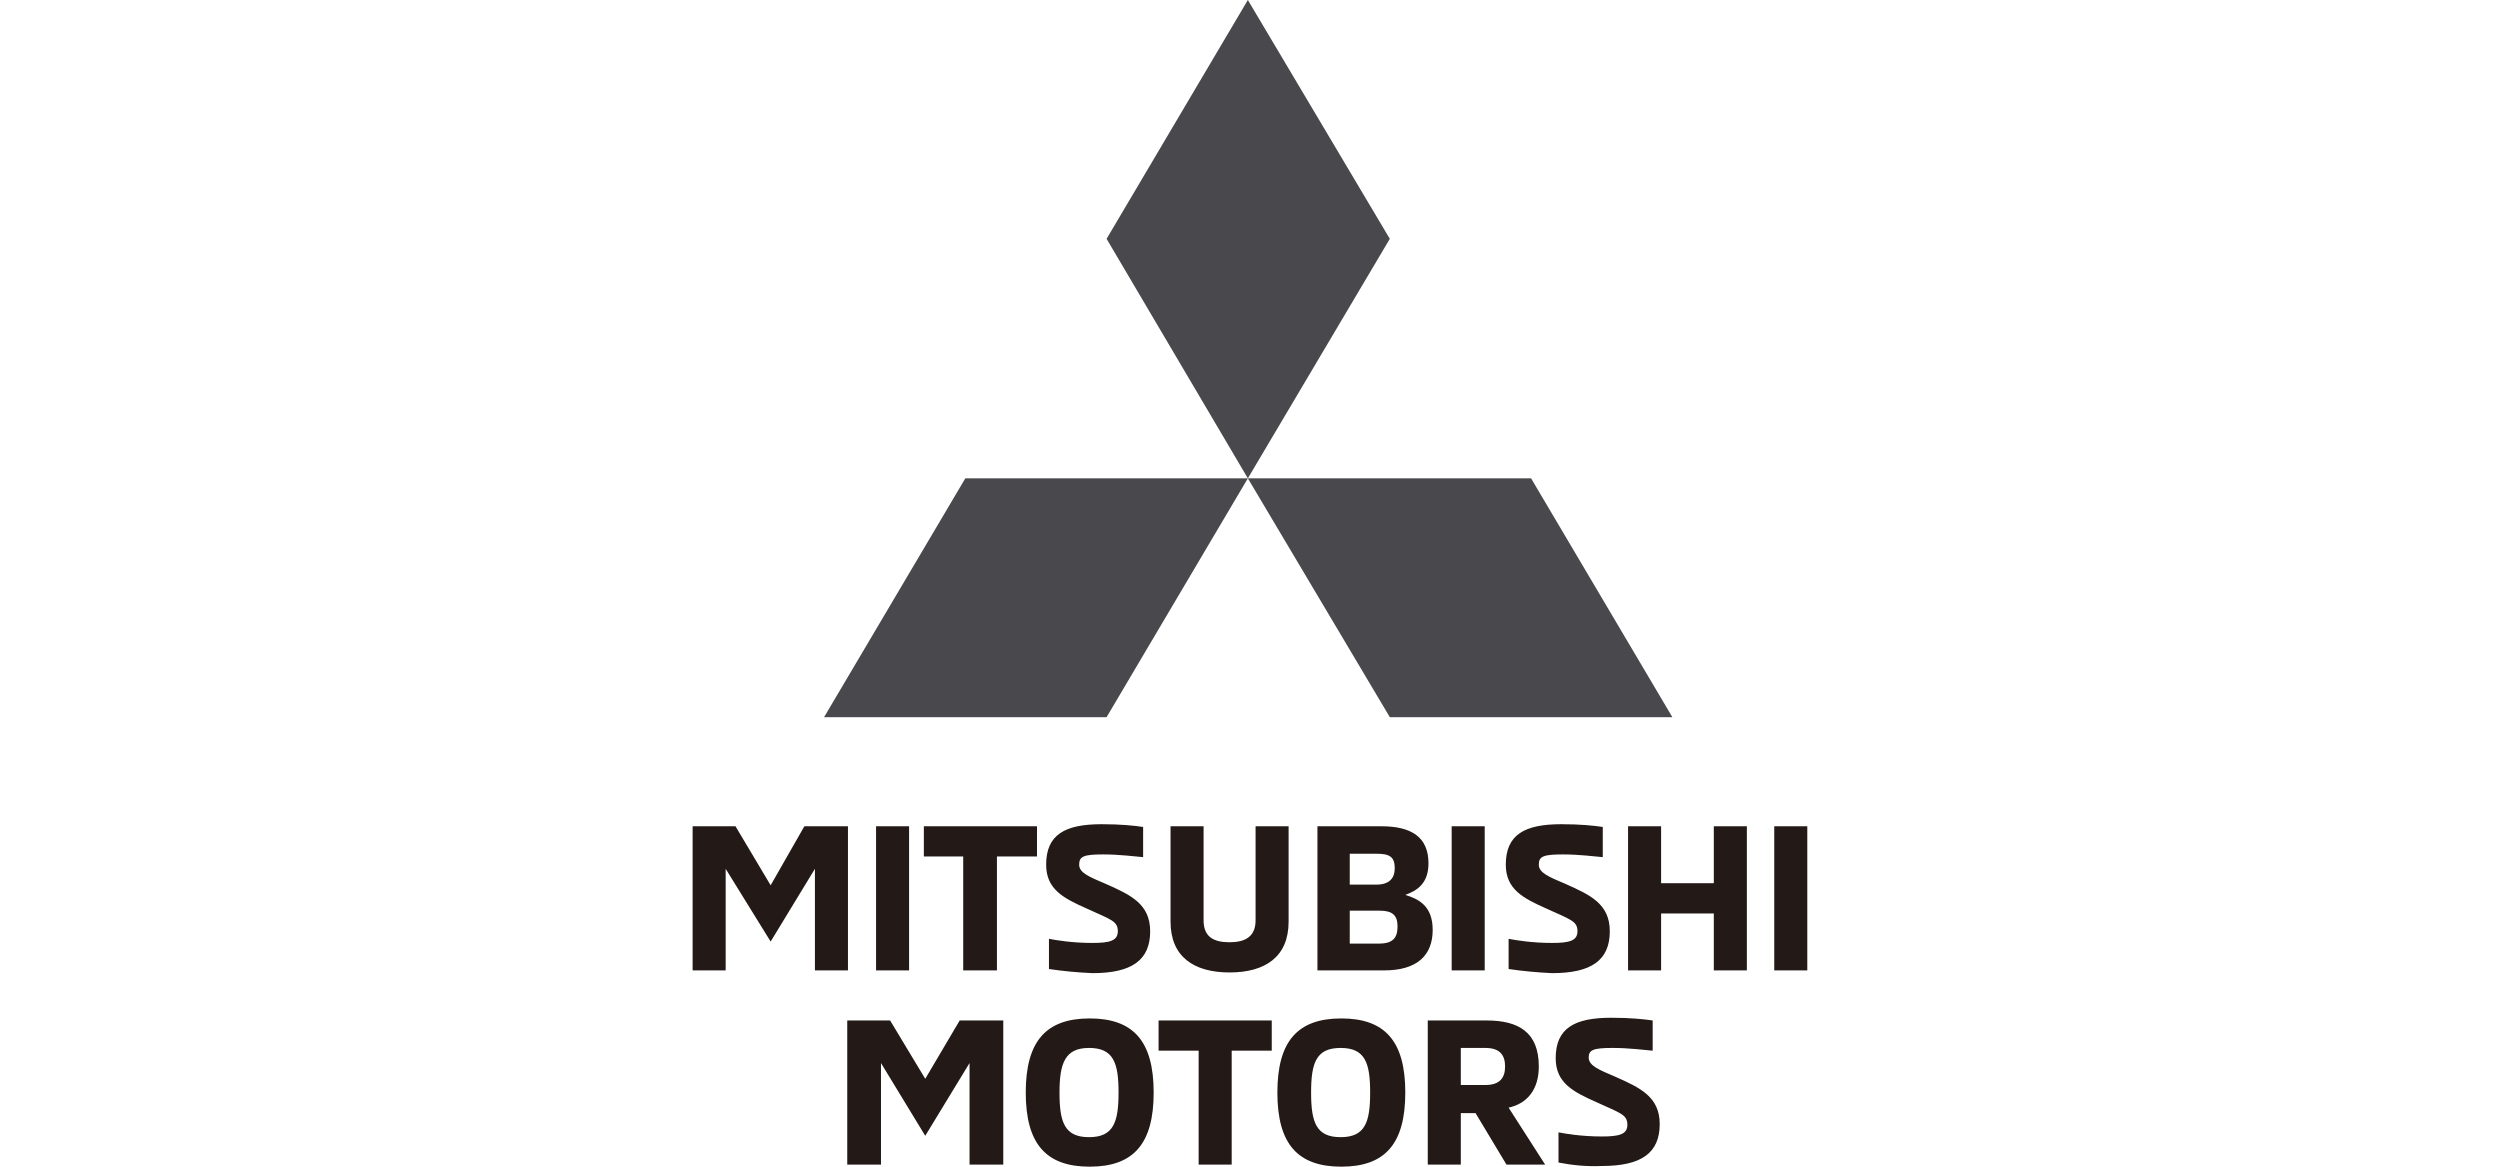
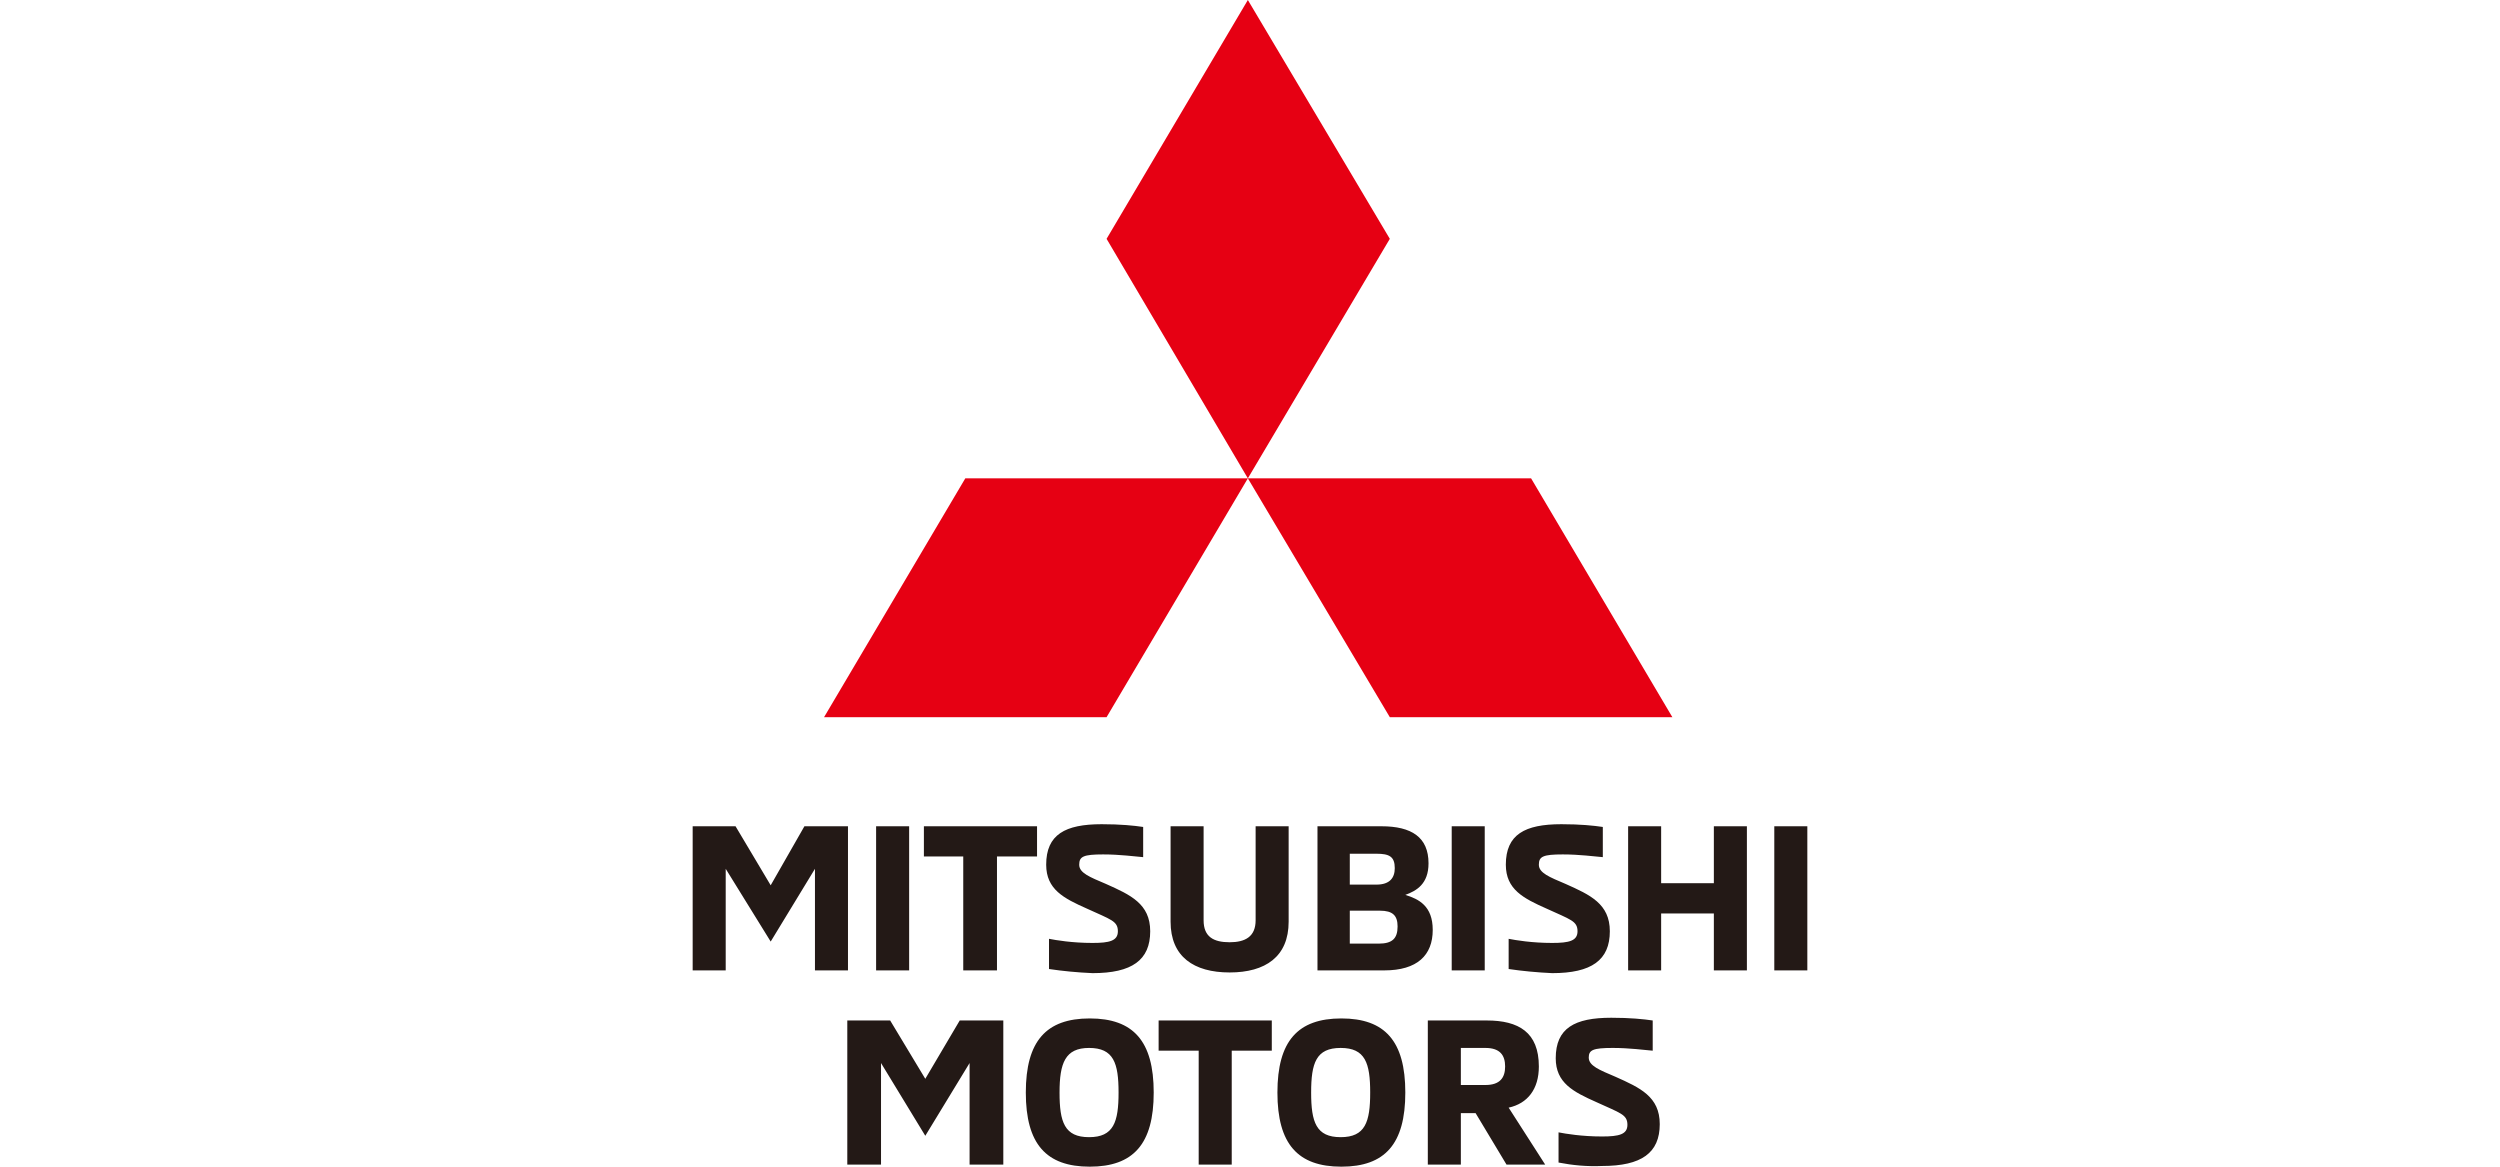
<svg xmlns="http://www.w3.org/2000/svg" width="120" height="56" viewBox="0 0 120 56" fill="none">
-   <path d="M36.991 45.195L34.832 41.703V46.579H33.246V39.661H35.304L36.991 42.494L38.61 39.661H40.702V46.579H39.116V41.703L36.991 45.195ZM42.051 39.661H43.636V46.579H42.051V39.661ZM49.776 41.111H47.853V46.579H46.234V41.111H44.345V39.661H49.776V41.111ZM50.35 46.513V45.063C50.687 45.129 51.463 45.261 52.441 45.261C53.251 45.261 53.656 45.162 53.656 44.701C53.656 44.207 53.319 44.141 52.172 43.614C51.058 43.12 50.215 42.692 50.215 41.506C50.215 40.056 51.126 39.562 52.88 39.562C53.791 39.562 54.432 39.628 54.87 39.694V41.143C54.465 41.111 53.757 41.012 52.947 41.012C52.003 41.012 51.8 41.111 51.8 41.506C51.8 41.901 52.306 42.099 53.082 42.428C54.263 42.955 55.208 43.383 55.208 44.701C55.208 46.085 54.331 46.711 52.441 46.711C51.699 46.678 51.025 46.612 50.35 46.513ZM56.186 44.24V39.661H57.772V44.174C57.772 44.965 58.244 45.228 59.02 45.228C59.762 45.228 60.268 44.965 60.268 44.174V39.661H61.853V44.24C61.853 45.92 60.74 46.678 59.02 46.678C57.299 46.678 56.186 45.92 56.186 44.24ZM63.203 39.661H66.306C67.757 39.661 68.567 40.188 68.567 41.44C68.567 42.428 67.993 42.758 67.454 42.955C68.094 43.153 68.769 43.482 68.769 44.635C68.769 45.854 68.027 46.579 66.441 46.579H63.237V39.661H63.203ZM66.07 42.461C66.711 42.461 66.948 42.132 66.948 41.67C66.948 41.111 66.678 40.979 66.07 40.979H64.788V42.461H66.07ZM66.172 45.294C66.812 45.294 67.082 45.063 67.082 44.471C67.082 43.944 66.846 43.713 66.239 43.713H64.788V45.294H66.172ZM69.68 39.661H71.266V46.579H69.68V39.661ZM72.413 46.513V45.063C72.75 45.129 73.526 45.261 74.504 45.261C75.314 45.261 75.719 45.162 75.719 44.701C75.719 44.207 75.381 44.141 74.234 43.614C73.121 43.12 72.278 42.692 72.278 41.506C72.278 40.056 73.189 39.562 74.943 39.562C75.853 39.562 76.495 39.628 76.933 39.694V41.143C76.528 41.111 75.82 41.012 75.01 41.012C74.066 41.012 73.863 41.111 73.863 41.506C73.863 41.901 74.369 42.099 75.145 42.428C76.326 42.955 77.27 43.383 77.27 44.701C77.27 46.085 76.393 46.711 74.504 46.711C73.796 46.678 73.087 46.612 72.413 46.513ZM79.733 43.845V46.579H78.147V39.661H79.733V42.395H82.263V39.661H83.849V46.579H82.263V43.845H79.733ZM85.164 39.661H86.75V46.579H85.164V39.661ZM44.412 54.518L42.287 51.026V55.901H40.668V48.983H42.726L44.412 51.783L46.065 48.983H48.157V55.901H46.538V51.026L44.412 54.518ZM49.236 52.442C49.236 49.972 50.215 48.885 52.306 48.885C54.398 48.885 55.376 49.972 55.376 52.442C55.376 54.913 54.398 56 52.306 56C50.215 56 49.236 54.913 49.236 52.442ZM53.69 52.442C53.69 51.026 53.453 50.301 52.273 50.301C51.126 50.301 50.856 51.026 50.856 52.442C50.856 53.859 51.092 54.584 52.273 54.584C53.453 54.584 53.69 53.859 53.69 52.442ZM61.044 50.433H59.121V55.901H57.535V50.433H55.612V48.983H61.044V50.433ZM61.314 52.442C61.314 49.972 62.292 48.885 64.384 48.885C66.475 48.885 67.454 49.972 67.454 52.442C67.454 54.913 66.475 56 64.384 56C62.292 56 61.314 54.913 61.314 52.442ZM65.767 52.442C65.767 51.026 65.531 50.301 64.35 50.301C63.169 50.301 62.933 51.026 62.933 52.442C62.933 53.859 63.169 54.584 64.35 54.584C65.531 54.584 65.767 53.859 65.767 52.442ZM68.499 48.983H71.367C72.885 48.983 73.863 49.544 73.863 51.191C73.863 52.278 73.323 52.969 72.413 53.167L74.167 55.901H72.311L70.827 53.431H70.119V55.901H68.533V48.983H68.499ZM71.299 52.08C72.008 52.08 72.244 51.718 72.244 51.191C72.244 50.663 72.008 50.301 71.299 50.301H70.119V52.08H71.299ZM74.808 55.802V54.353C75.145 54.419 75.921 54.551 76.899 54.551C77.709 54.551 78.114 54.452 78.114 53.991C78.114 53.496 77.776 53.431 76.629 52.904C75.516 52.409 74.673 51.981 74.673 50.795C74.673 49.346 75.584 48.852 77.338 48.852C78.249 48.852 78.89 48.918 79.328 48.983V50.433C78.923 50.4 78.215 50.301 77.405 50.301C76.461 50.301 76.258 50.4 76.258 50.762C76.258 51.158 76.764 51.355 77.54 51.685C78.721 52.212 79.666 52.64 79.666 53.958C79.666 55.341 78.788 55.967 76.899 55.967C76.191 56 75.482 55.934 74.808 55.802Z" fill="#231916" />
-   <path d="M53.116 11.464L59.897 22.96L66.711 11.464L59.897 0L53.116 11.464ZM73.492 22.96H59.897L66.711 34.424H80.273L73.492 22.96ZM46.335 22.96H59.897L53.116 34.424H39.555L46.335 22.96Z" fill="#49494D" />
+   <path d="M36.993 45.195L34.834 41.703V46.579H33.248V39.661H35.306L36.993 42.494L38.612 39.661H40.703V46.579H39.118V41.703L36.993 45.195ZM42.053 39.661H43.639V46.579H42.053V39.661ZM49.778 41.111H47.855V46.579H46.236V41.111H44.347V39.661H49.778V41.111ZM50.352 46.513V45.063C50.689 45.129 51.465 45.261 52.443 45.261C53.253 45.261 53.658 45.162 53.658 44.701C53.658 44.207 53.32 44.141 52.173 43.614C51.06 43.12 50.217 42.692 50.217 41.506C50.217 40.056 51.128 39.562 52.882 39.562C53.793 39.562 54.434 39.628 54.872 39.694V41.143C54.467 41.111 53.759 41.012 52.949 41.012C52.005 41.012 51.802 41.111 51.802 41.506C51.802 41.901 52.308 42.099 53.084 42.428C54.265 42.955 55.21 43.383 55.21 44.701C55.21 46.085 54.333 46.711 52.443 46.711C51.701 46.678 51.026 46.612 50.352 46.513ZM56.188 44.24V39.661H57.773V44.174C57.773 44.965 58.246 45.228 59.022 45.228C59.764 45.228 60.27 44.965 60.27 44.174V39.661H61.855V44.24C61.855 45.92 60.742 46.678 59.022 46.678C57.301 46.678 56.188 45.92 56.188 44.24ZM63.205 39.661H66.308C67.759 39.661 68.569 40.188 68.569 41.44C68.569 42.428 67.995 42.758 67.455 42.955C68.096 43.153 68.771 43.482 68.771 44.635C68.771 45.854 68.029 46.579 66.443 46.579H63.239V39.661H63.205ZM66.072 42.461C66.713 42.461 66.949 42.132 66.949 41.67C66.949 41.111 66.68 40.979 66.072 40.979H64.79V42.461H66.072ZM66.174 45.294C66.814 45.294 67.084 45.063 67.084 44.471C67.084 43.944 66.848 43.713 66.241 43.713H64.79V45.294H66.174ZM69.682 39.661H71.267V46.579H69.682V39.661ZM72.415 46.513V45.063C72.752 45.129 73.528 45.261 74.506 45.261C75.316 45.261 75.721 45.162 75.721 44.701C75.721 44.207 75.383 44.141 74.236 43.614C73.123 43.12 72.28 42.692 72.28 41.506C72.28 40.056 73.19 39.562 74.945 39.562C75.856 39.562 76.496 39.628 76.935 39.694V41.143C76.53 41.111 75.822 41.012 75.012 41.012C74.067 41.012 73.865 41.111 73.865 41.506C73.865 41.901 74.371 42.099 75.147 42.428C76.328 42.955 77.272 43.383 77.272 44.701C77.272 46.085 76.395 46.711 74.506 46.711C73.798 46.678 73.089 46.612 72.415 46.513ZM79.735 43.845V46.579H78.15V39.661H79.735V42.395H82.265V39.661H83.851V46.579H82.265V43.845H79.735ZM85.166 39.661H86.752V46.579H85.166V39.661ZM44.414 54.518L42.289 51.026V55.901H40.67V48.983H42.728L44.414 51.783L46.067 48.983H48.159V55.901H46.54V51.026L44.414 54.518ZM49.239 52.442C49.239 49.972 50.217 48.885 52.308 48.885C54.4 48.885 55.378 49.972 55.378 52.442C55.378 54.913 54.4 56 52.308 56C50.217 56 49.239 54.913 49.239 52.442ZM53.691 52.442C53.691 51.026 53.455 50.301 52.275 50.301C51.128 50.301 50.858 51.026 50.858 52.442C50.858 53.859 51.094 54.584 52.275 54.584C53.455 54.584 53.691 53.859 53.691 52.442ZM61.046 50.433H59.123V55.901H57.537V50.433H55.614V48.983H61.046V50.433ZM61.316 52.442C61.316 49.972 62.294 48.885 64.386 48.885C66.477 48.885 67.455 49.972 67.455 52.442C67.455 54.913 66.477 56 64.386 56C62.294 56 61.316 54.913 61.316 52.442ZM65.769 52.442C65.769 51.026 65.532 50.301 64.352 50.301C63.171 50.301 62.935 51.026 62.935 52.442C62.935 53.859 63.171 54.584 64.352 54.584C65.532 54.584 65.769 53.859 65.769 52.442ZM68.501 48.983H71.369C72.887 48.983 73.865 49.544 73.865 51.191C73.865 52.278 73.325 52.969 72.415 53.167L74.169 55.901H72.313L70.829 53.431H70.121V55.901H68.535V48.983H68.501ZM71.301 52.08C72.01 52.08 72.246 51.718 72.246 51.191C72.246 50.663 72.01 50.301 71.301 50.301H70.121V52.08H71.301ZM74.81 55.802V54.353C75.147 54.419 75.923 54.551 76.901 54.551C77.711 54.551 78.116 54.452 78.116 53.991C78.116 53.496 77.778 53.431 76.631 52.904C75.518 52.409 74.675 51.981 74.675 50.795C74.675 49.346 75.586 48.852 77.34 48.852C78.251 48.852 78.892 48.918 79.33 48.983V50.433C78.925 50.4 78.217 50.301 77.407 50.301C76.463 50.301 76.26 50.4 76.26 50.762C76.26 51.158 76.766 51.355 77.542 51.685C78.723 52.212 79.668 52.64 79.668 53.958C79.668 55.341 78.79 55.967 76.901 55.967C76.193 56 75.484 55.934 74.81 55.802Z" fill="#231916" />
+   <path d="M53.116 11.464L59.897 22.96L66.711 11.464L59.897 0L53.116 11.464ZM73.492 22.96H59.897L66.711 34.424H80.273L73.492 22.96ZM46.335 22.96H59.897L53.116 34.424H39.555L46.335 22.96Z" fill="#E60013" />
</svg>
